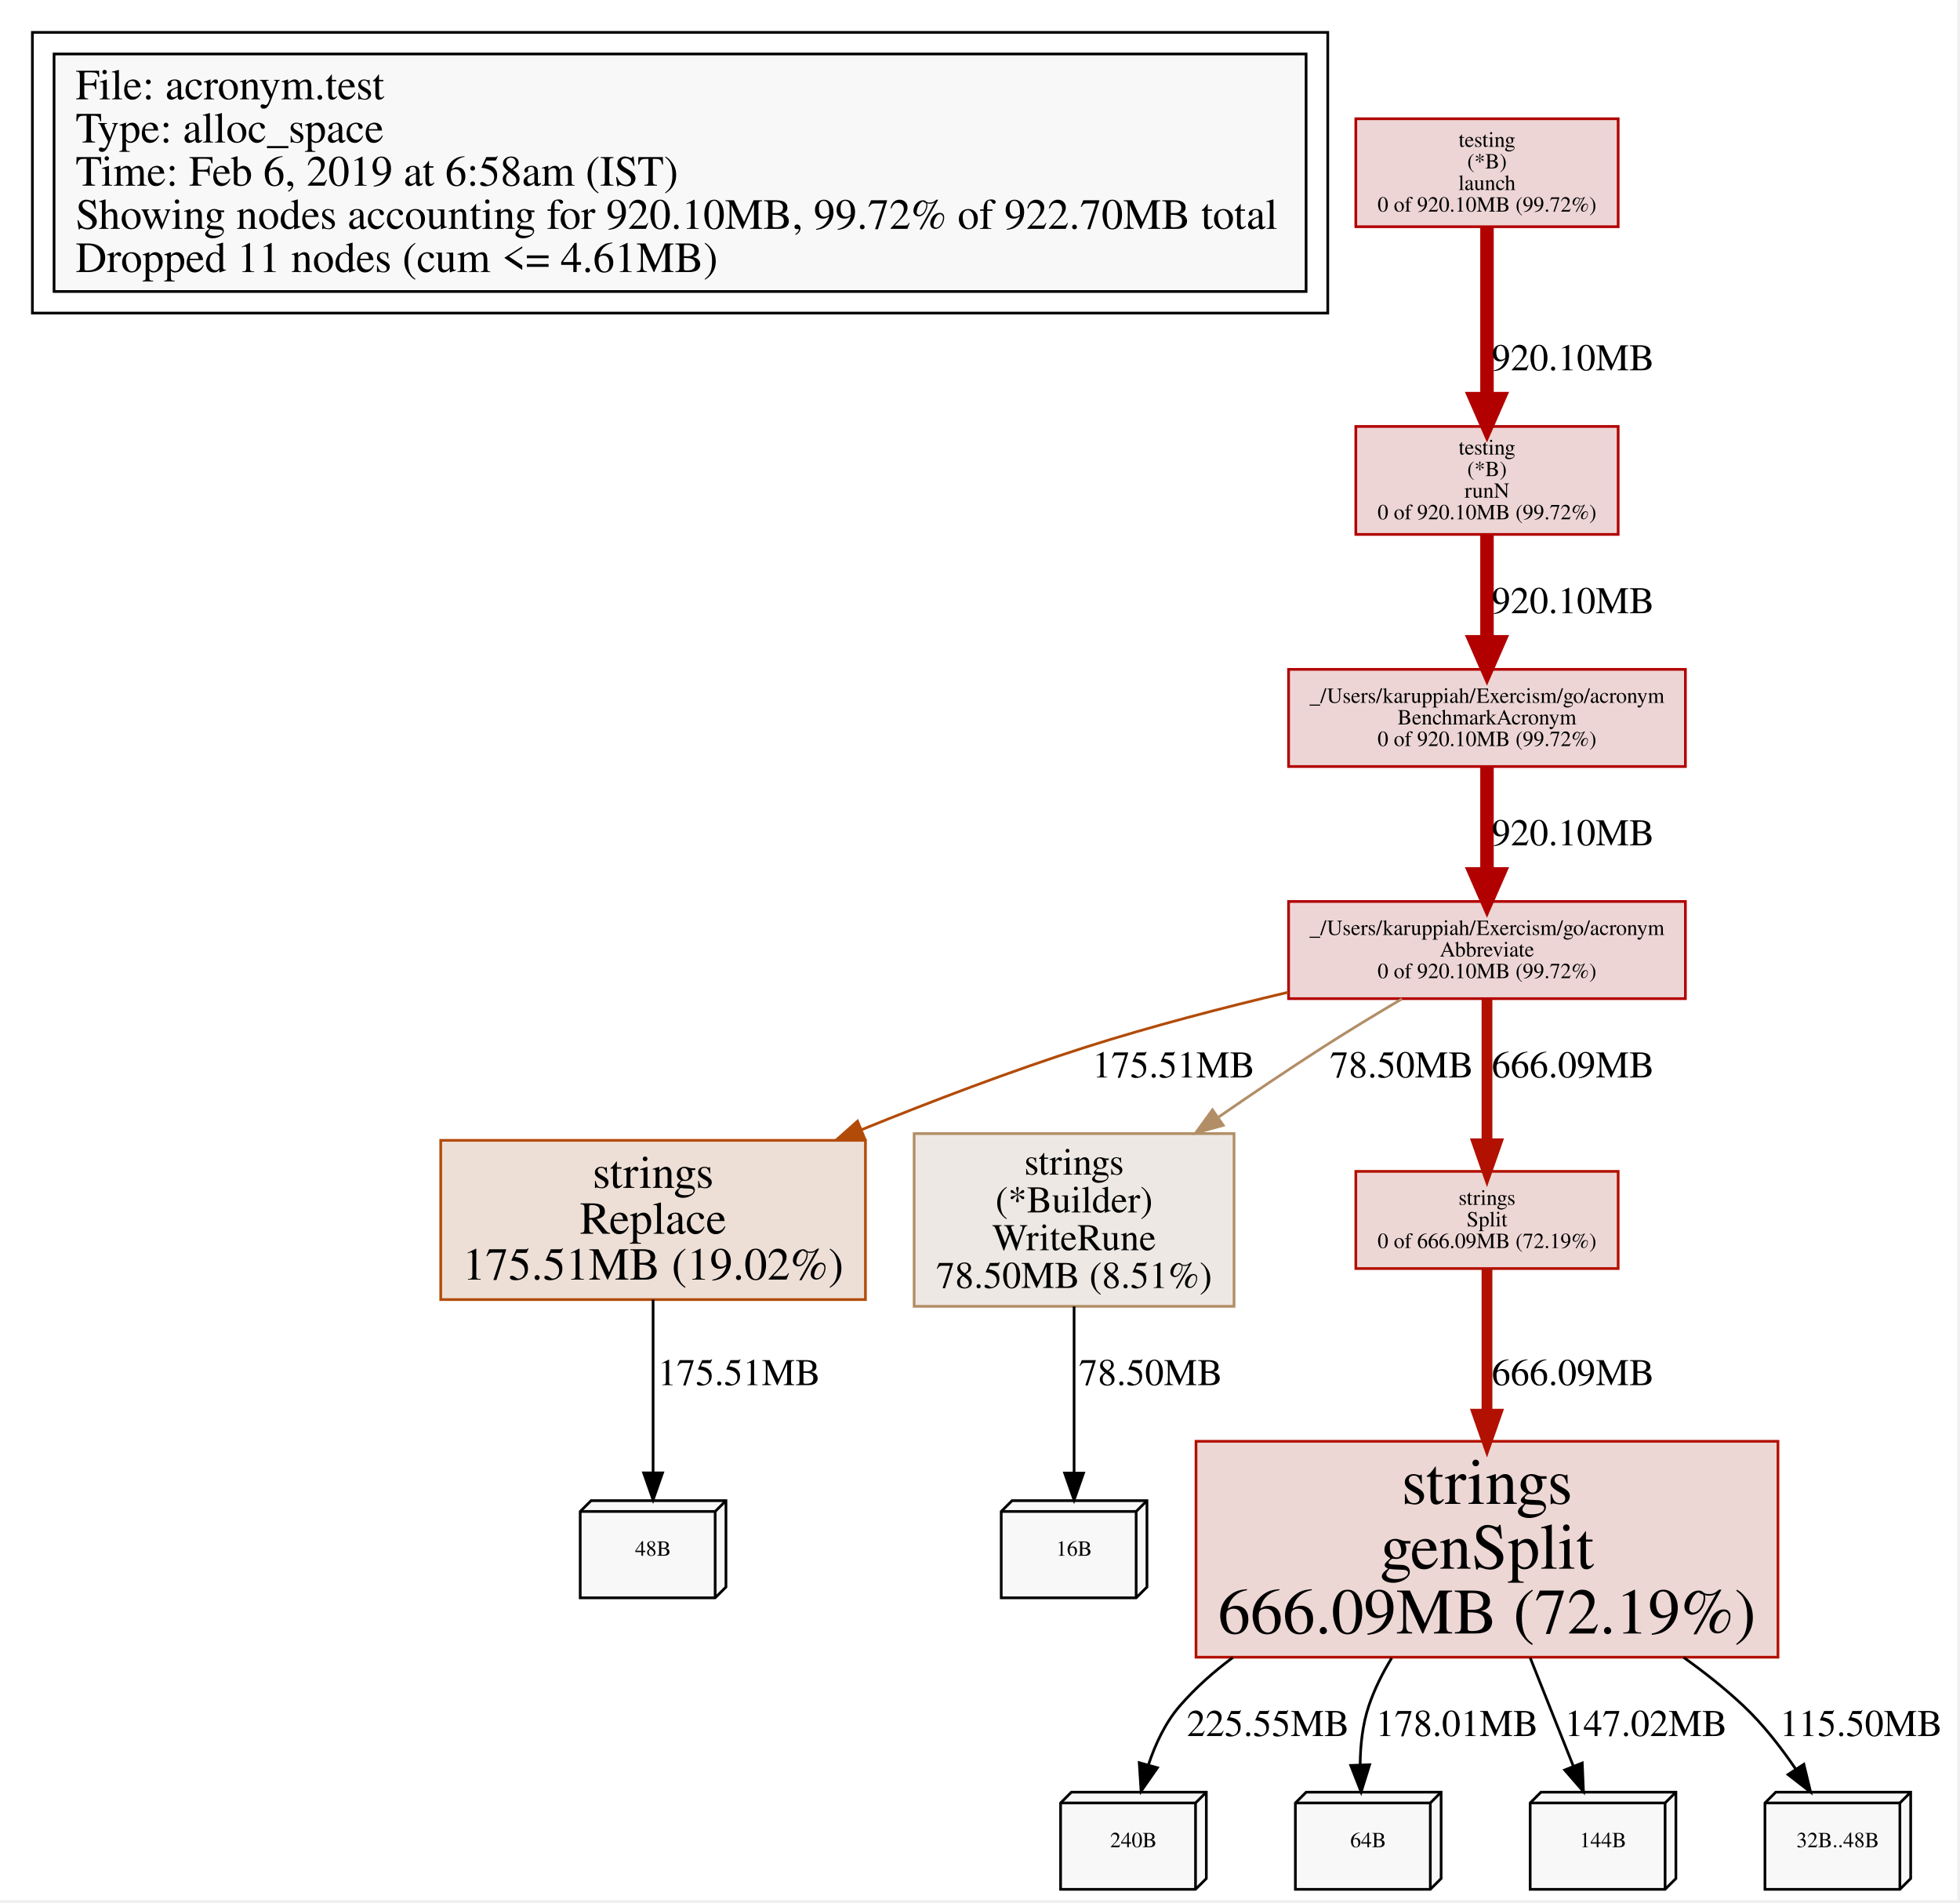
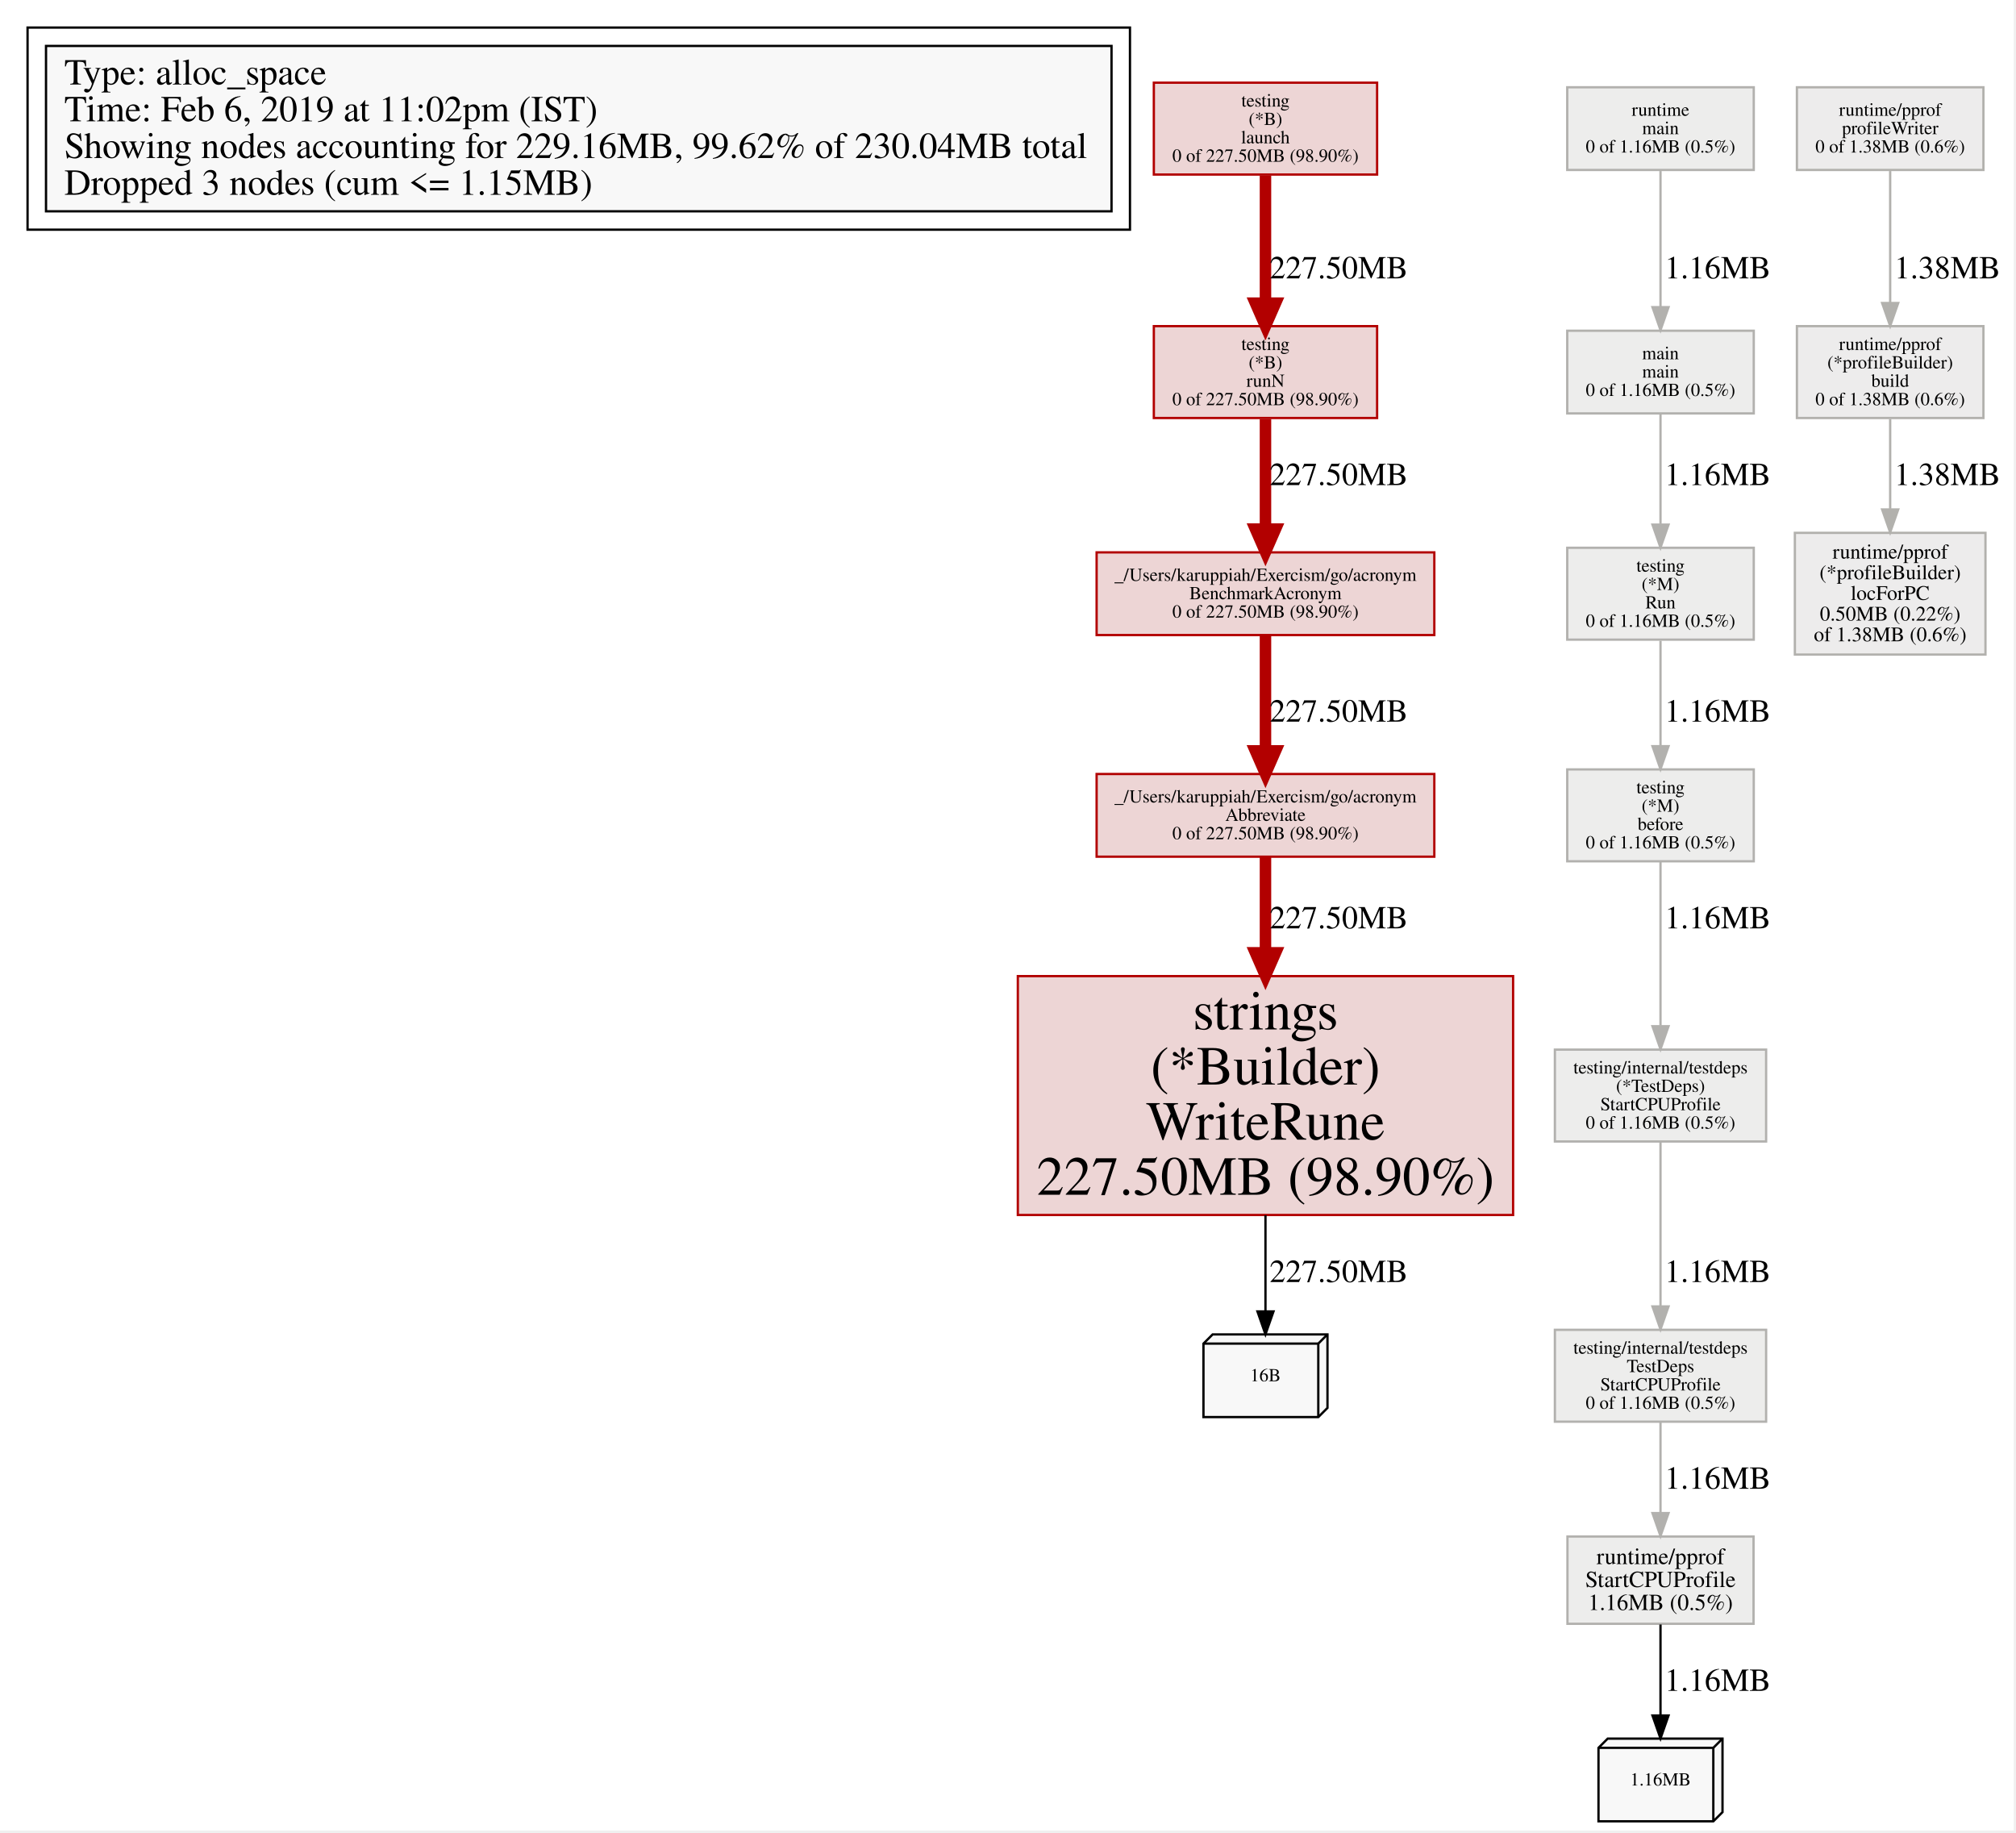
<svg xmlns="http://www.w3.org/2000/svg" xmlns:xlink="http://www.w3.org/1999/xlink" width="100%" height="100%">
  <g id="viewport" transform="scale(0.5,0.5) translate(0,0)">
-     <g id="graph0" class="graph" transform="scale(1 1) rotate(0) translate(4 700)">
-       <polygon fill="#ffffff" stroke="transparent" points="-4,4 -4,-700 721.273,-700 721.273,4 -4,4" />
+     <g id="graph0" class="graph" transform="scale(1 1) rotate(0) translate(4 793)">
+       <polygon fill="#ffffff" stroke="transparent" points="-4,4 -4,-793 872.786,-793 872.786,4 -4,4" />
      <g id="clust1" class="cluster">
-         <polygon fill="none" stroke="#000000" points="8,-584 8,-688 488,-688 488,-584 8,-584" />
+         <polygon fill="none" stroke="#000000" points="8,-693 8,-781 488,-781 488,-693 8,-693" />
+       </g>
+       <g id="node1" class="node">
+         <polygon fill="#f8f8f8" stroke="#000000" points="479.969,-773 16.031,-773 16.031,-701 479.969,-701 479.969,-773" />
+         <text text-anchor="start" x="24.016" y="-756.2" font-family="Times,serif" font-size="16.00" fill="#000000">Type: alloc_space</text>
+         <text text-anchor="start" x="24.016" y="-740.2" font-family="Times,serif" font-size="16.00" fill="#000000">Time: Feb 6, 2019 at 11:02pm (IST)</text>
+         <text text-anchor="start" x="24.016" y="-724.2" font-family="Times,serif" font-size="16.00" fill="#000000">Showing nodes accounting for 229.16MB, 99.62% of 230.04MB total</text>
+         <text text-anchor="start" x="24.016" y="-708.2" font-family="Times,serif" font-size="16.00" fill="#000000">Dropped 3 nodes (cum &lt;= 1.15MB)</text>
      </g>
      <g id="node1" class="node">
        <g id="a_node1">
-           <a xlink:title="acronym.test">
-             <polygon fill="#f8f8f8" stroke="#000000" points="479.969,-680 16.031,-680 16.031,-592 479.969,-592 479.969,-680" />
-             <text text-anchor="start" x="24.016" y="-663.2" font-family="Times,serif" font-size="16.00" fill="#000000">File: acronym.test</text>
-             <text text-anchor="start" x="24.016" y="-647.2" font-family="Times,serif" font-size="16.00" fill="#000000">Type: alloc_space</text>
-             <text text-anchor="start" x="24.016" y="-631.2" font-family="Times,serif" font-size="16.00" fill="#000000">Time: Feb 6, 2019 at 6:58am (IST)</text>
-             <text text-anchor="start" x="24.016" y="-615.2" font-family="Times,serif" font-size="16.00" fill="#000000">Showing nodes accounting for 920.10MB, 99.72% of 922.70MB total</text>
-             <text text-anchor="start" x="24.016" y="-599.2" font-family="Times,serif" font-size="16.00" fill="#000000">Dropped 11 nodes (cum &lt;= 4.61MB)</text>
-           </a>
-         </g>
-       </g>
-       <g id="node1" class="node">
-         <g id="a_node1">
-           <a xlink:title="strings.genSplit (666.09MB)">
-             <polygon fill="#edd7d5" stroke="#b21000" points="654.824,-166 439.175,-166 439.175,-86 654.824,-86 654.824,-166" />
-             <text text-anchor="middle" x="547" y="-142.8" font-family="Times,serif" font-size="24.00" fill="#000000">strings</text>
-             <text text-anchor="middle" x="547" y="-118.8" font-family="Times,serif" font-size="24.00" fill="#000000">genSplit</text>
-             <text text-anchor="middle" x="547" y="-94.8" font-family="Times,serif" font-size="24.00" fill="#000000">666.09MB (72.19%)</text>
+           <a xlink:title="strings.(*Builder).WriteRune (227.50MB)">
+             <polygon fill="#edd5d5" stroke="#b20000" points="654.824,-368 439.175,-368 439.175,-264 654.824,-264 654.824,-368" />
+             <text text-anchor="middle" x="547" y="-344.8" font-family="Times,serif" font-size="24.00" fill="#000000">strings</text>
+             <text text-anchor="middle" x="547" y="-320.8" font-family="Times,serif" font-size="24.00" fill="#000000">(*Builder)</text>
+             <text text-anchor="middle" x="547" y="-296.8" font-family="Times,serif" font-size="24.00" fill="#000000">WriteRune</text>
+             <text text-anchor="middle" x="547" y="-272.8" font-family="Times,serif" font-size="24.00" fill="#000000">227.50MB (98.90%)</text>
          </a>
        </g>
      </g>
      <g id="NN1_0" class="node">
        <g id="a_NN1_0">
-           <a xlink:title="225.55MB">
-             <polygon fill="#f8f8f8" stroke="#000000" points="443,-36 393,-36 389,-32 389,0 439,0 443,-4 443,-36" />
-             <polyline fill="none" stroke="#000000" points="439,-32 389,-32 " />
-             <polyline fill="none" stroke="#000000" points="439,-32 439,0 " />
-             <polyline fill="none" stroke="#000000" points="439,-32 443,-36 " />
-             <text text-anchor="middle" x="416" y="-15.6" font-family="Times,serif" font-size="8.00" fill="#000000">240B</text>
+           <a xlink:title="227.50MB">
+             <polygon fill="#f8f8f8" stroke="#000000" points="574,-212 524,-212 520,-208 520,-176 570,-176 574,-180 574,-212" />
+             <polyline fill="none" stroke="#000000" points="570,-208 520,-208 " />
+             <polyline fill="none" stroke="#000000" points="570,-208 570,-176 " />
+             <polyline fill="none" stroke="#000000" points="570,-208 574,-212 " />
+             <text text-anchor="middle" x="547" y="-191.6" font-family="Times,serif" font-size="8.00" fill="#000000">16B</text>
          </a>
        </g>
      </g>
      <g id="edge1" class="edge">
        <g id="a_edge1">
-           <a xlink:title="225.55MB">
-             <path fill="none" stroke="#000000" d="M452.832,-85.9C445.64,-80.562 438.959,-74.611 433.214,-68 427.854,-61.833 424.14,-53.911 421.576,-46.199" />
-             <polygon fill="#000000" stroke="#000000" points="424.886,-45.038 418.825,-36.348 418.144,-46.921 424.886,-45.038" />
+           <a xlink:title="227.50MB">
+             <path fill="none" stroke="#000000" d="M547,-263.907C547,-249.581 547,-234.585 547,-222.172" />
+             <polygon fill="#000000" stroke="#000000" points="550.5,-222.011 547,-212.011 543.5,-222.011 550.5,-222.011" />
          </a>
        </g>
        <g id="a_edge1-label">
-           <a xlink:title="225.55MB">
-             <text text-anchor="middle" x="465.893" y="-56.8" font-family="Times,serif" font-size="14.00" fill="#000000"> 225.55MB</text>
-           </a>
-         </g>
-       </g>
-       <g id="NN1_1" class="node">
-         <g id="a_NN1_1">
-           <a xlink:title="178.01MB">
-             <polygon fill="#f8f8f8" stroke="#000000" points="530,-36 480,-36 476,-32 476,0 526,0 530,-4 530,-36" />
-             <polyline fill="none" stroke="#000000" points="526,-32 476,-32 " />
-             <polyline fill="none" stroke="#000000" points="526,-32 526,0 " />
-             <polyline fill="none" stroke="#000000" points="526,-32 530,-36 " />
-             <text text-anchor="middle" x="503" y="-15.6" font-family="Times,serif" font-size="8.00" fill="#000000">64B</text>
+           <a xlink:title="227.50MB">
+             <text text-anchor="middle" x="578.893" y="-234.8" font-family="Times,serif" font-size="14.00" fill="#000000"> 227.50MB</text>
+           </a>
+         </g>
+       </g>
+       <g id="node2" class="node">
+         <g id="a_node2">
+           <a xlink:title="testing.(*B).launch (227.50MB)">
+             <polygon fill="#edd5d5" stroke="#b20000" points="595.606,-757 498.394,-757 498.394,-717 595.606,-717 595.606,-757" />
+             <text text-anchor="middle" x="547" y="-746.6" font-family="Times,serif" font-size="8.00" fill="#000000">testing</text>
+             <text text-anchor="middle" x="547" y="-738.6" font-family="Times,serif" font-size="8.00" fill="#000000">(*B)</text>
+             <text text-anchor="middle" x="547" y="-730.6" font-family="Times,serif" font-size="8.00" fill="#000000">launch</text>
+             <text text-anchor="middle" x="547" y="-722.6" font-family="Times,serif" font-size="8.00" fill="#000000">0 of 227.50MB (98.90%)</text>
+           </a>
+         </g>
+       </g>
+       <g id="node11" class="node">
+         <g id="a_node11">
+           <a xlink:title="testing.(*B).runN (227.50MB)">
+             <polygon fill="#edd5d5" stroke="#b20000" points="595.606,-651 498.394,-651 498.394,-611 595.606,-611 595.606,-651" />
+             <text text-anchor="middle" x="547" y="-640.6" font-family="Times,serif" font-size="8.00" fill="#000000">testing</text>
+             <text text-anchor="middle" x="547" y="-632.6" font-family="Times,serif" font-size="8.00" fill="#000000">(*B)</text>
+             <text text-anchor="middle" x="547" y="-624.6" font-family="Times,serif" font-size="8.00" fill="#000000">runN</text>
+             <text text-anchor="middle" x="547" y="-616.6" font-family="Times,serif" font-size="8.00" fill="#000000">0 of 227.50MB (98.90%)</text>
+           </a>
+         </g>
+       </g>
+       <g id="edge5" class="edge">
+         <g id="a_edge5">
+           <a xlink:title="testing.(*B).launch -&gt; testing.(*B).runN (227.50MB)">
+             <path fill="none" stroke="#b20000" stroke-width="5" d="M547,-716.562C547,-700.918 547,-679.095 547,-661.404" />
+             <polygon fill="#b20000" stroke="#b20000" stroke-width="5" points="551.375,-661.016 547,-651.016 542.625,-661.016 551.375,-661.016" />
+           </a>
+         </g>
+         <g id="a_edge5-label">
+           <a xlink:title="testing.(*B).launch -&gt; testing.(*B).runN (227.50MB)">
+             <text text-anchor="middle" x="578.893" y="-671.8" font-family="Times,serif" font-size="14.00" fill="#000000"> 227.50MB</text>
+           </a>
+         </g>
+       </g>
+       <g id="node3" class="node">
+         <g id="a_node3">
+           <a xlink:title="runtime/pprof.StartCPUProfile (1.16MB)">
+             <polygon fill="#ededec" stroke="#b2b1ae" points="759.51,-124 678.49,-124 678.49,-86 759.51,-86 759.51,-124" />
+             <text text-anchor="middle" x="719" y="-112" font-family="Times,serif" font-size="10.00" fill="#000000">runtime/pprof</text>
+             <text text-anchor="middle" x="719" y="-102" font-family="Times,serif" font-size="10.00" fill="#000000">StartCPUProfile</text>
+             <text text-anchor="middle" x="719" y="-92" font-family="Times,serif" font-size="10.00" fill="#000000">1.16MB (0.5%)</text>
+           </a>
+         </g>
+       </g>
+       <g id="NN3_0" class="node">
+         <g id="a_NN3_0">
+           <a xlink:title="1.16MB">
+             <polygon fill="#f8f8f8" stroke="#000000" points="746,-36 696,-36 692,-32 692,0 742,0 746,-4 746,-36" />
+             <polyline fill="none" stroke="#000000" points="742,-32 692,-32 " />
+             <polyline fill="none" stroke="#000000" points="742,-32 742,0 " />
+             <polyline fill="none" stroke="#000000" points="742,-32 746,-36 " />
+             <text text-anchor="middle" x="719" y="-15.6" font-family="Times,serif" font-size="8.00" fill="#000000">1.16MB</text>
          </a>
        </g>
      </g>
      <g id="edge2" class="edge">
        <g id="a_edge2">
-           <a xlink:title="178.01MB">
-             <path fill="none" stroke="#000000" d="M511.693,-85.717C508.247,-80.066 505.271,-74.097 503.214,-68 500.901,-61.148 500.072,-53.46 500.004,-46.206" />
-             <polygon fill="#000000" stroke="#000000" points="503.508,-46.155 500.367,-36.037 496.512,-45.906 503.508,-46.155" />
+           <a xlink:title="1.16MB">
+             <path fill="none" stroke="#000000" d="M719,-85.692C719,-74.115 719,-59.187 719,-46.297" />
+             <polygon fill="#000000" stroke="#000000" points="722.5,-46.066 719,-36.066 715.5,-46.066 722.5,-46.066" />
          </a>
        </g>
        <g id="a_edge2-label">
-           <a xlink:title="178.01MB">
-             <text text-anchor="middle" x="535.893" y="-56.8" font-family="Times,serif" font-size="14.00" fill="#000000"> 178.01MB</text>
-           </a>
-         </g>
-       </g>
-       <g id="NN1_2" class="node">
-         <g id="a_NN1_2">
-           <a xlink:title="147.02MB">
-             <polygon fill="#f8f8f8" stroke="#000000" points="617,-36 567,-36 563,-32 563,0 613,0 617,-4 617,-36" />
-             <polyline fill="none" stroke="#000000" points="613,-32 563,-32 " />
-             <polyline fill="none" stroke="#000000" points="613,-32 613,0 " />
-             <polyline fill="none" stroke="#000000" points="613,-32 617,-36 " />
-             <text text-anchor="middle" x="590" y="-15.6" font-family="Times,serif" font-size="8.00" fill="#000000">144B</text>
+           <a xlink:title="1.16MB">
+             <text text-anchor="middle" x="743.893" y="-56.8" font-family="Times,serif" font-size="14.00" fill="#000000"> 1.16MB</text>
+           </a>
+         </g>
+       </g>
+       <g id="node4" class="node">
+         <g id="a_node4">
+           <a xlink:title="runtime/pprof.(*profileBuilder).locForPC (1.38MB)">
+             <polygon fill="#edecec" stroke="#b2b1ad" points="860.495,-561 777.505,-561 777.505,-508 860.495,-508 860.495,-561" />
+             <text text-anchor="middle" x="819" y="-549.8" font-family="Times,serif" font-size="9.00" fill="#000000">runtime/pprof</text>
+             <text text-anchor="middle" x="819" y="-540.8" font-family="Times,serif" font-size="9.00" fill="#000000">(*profileBuilder)</text>
+             <text text-anchor="middle" x="819" y="-531.8" font-family="Times,serif" font-size="9.00" fill="#000000">locForPC</text>
+             <text text-anchor="middle" x="819" y="-522.8" font-family="Times,serif" font-size="9.00" fill="#000000">0.50MB (0.22%)</text>
+             <text text-anchor="middle" x="819" y="-513.8" font-family="Times,serif" font-size="9.00" fill="#000000">of 1.38MB (0.6%)</text>
+           </a>
+         </g>
+       </g>
+       <g id="node5" class="node">
+         <g id="a_node5">
+           <a xlink:title="runtime/pprof.profileWriter (1.38MB)">
+             <polygon fill="#edecec" stroke="#b2b1ad" points="859.606,-755 778.394,-755 778.394,-719 859.606,-719 859.606,-755" />
+             <text text-anchor="middle" x="819" y="-742.6" font-family="Times,serif" font-size="8.00" fill="#000000">runtime/pprof</text>
+             <text text-anchor="middle" x="819" y="-734.6" font-family="Times,serif" font-size="8.00" fill="#000000">profileWriter</text>
+             <text text-anchor="middle" x="819" y="-726.6" font-family="Times,serif" font-size="8.00" fill="#000000">0 of 1.38MB (0.6%)</text>
+           </a>
+         </g>
+       </g>
+       <g id="node10" class="node">
+         <g id="a_node10">
+           <a xlink:title="runtime/pprof.(*profileBuilder).build (1.38MB)">
+             <polygon fill="#edecec" stroke="#b2b1ad" points="859.606,-651 778.394,-651 778.394,-611 859.606,-611 859.606,-651" />
+             <text text-anchor="middle" x="819" y="-640.6" font-family="Times,serif" font-size="8.00" fill="#000000">runtime/pprof</text>
+             <text text-anchor="middle" x="819" y="-632.6" font-family="Times,serif" font-size="8.00" fill="#000000">(*profileBuilder)</text>
+             <text text-anchor="middle" x="819" y="-624.6" font-family="Times,serif" font-size="8.00" fill="#000000">build</text>
+             <text text-anchor="middle" x="819" y="-616.6" font-family="Times,serif" font-size="8.00" fill="#000000">0 of 1.38MB (0.6%)</text>
+           </a>
+         </g>
+       </g>
+       <g id="edge8" class="edge">
+         <g id="a_edge8">
+           <a xlink:title="runtime/pprof.profileWriter -&gt; runtime/pprof.(*profileBuilder).build (1.38MB)">
+             <path fill="none" stroke="#b2b1ad" d="M819,-718.536C819,-702.695 819,-679.562 819,-661.055" />
+             <polygon fill="#b2b1ad" stroke="#b2b1ad" points="822.5,-661.055 819,-651.055 815.5,-661.055 822.5,-661.055" />
+           </a>
+         </g>
+         <g id="a_edge8-label">
+           <a xlink:title="runtime/pprof.profileWriter -&gt; runtime/pprof.(*profileBuilder).build (1.38MB)">
+             <text text-anchor="middle" x="843.893" y="-671.8" font-family="Times,serif" font-size="14.00" fill="#000000"> 1.38MB</text>
+           </a>
+         </g>
+       </g>
+       <g id="node6" class="node">
+         <g id="a_node6">
+           <a xlink:title="runtime.main (1.16MB)">
+             <polygon fill="#ededec" stroke="#b2b1ae" points="759.606,-755 678.394,-755 678.394,-719 759.606,-719 759.606,-755" />
+             <text text-anchor="middle" x="719" y="-742.6" font-family="Times,serif" font-size="8.00" fill="#000000">runtime</text>
+             <text text-anchor="middle" x="719" y="-734.6" font-family="Times,serif" font-size="8.00" fill="#000000">main</text>
+             <text text-anchor="middle" x="719" y="-726.6" font-family="Times,serif" font-size="8.00" fill="#000000">0 of 1.16MB (0.5%)</text>
+           </a>
+         </g>
+       </g>
+       <g id="node9" class="node">
+         <g id="a_node9">
+           <a xlink:title="main.main (1.16MB)">
+             <polygon fill="#ededec" stroke="#b2b1ae" points="759.606,-649 678.394,-649 678.394,-613 759.606,-613 759.606,-649" />
+             <text text-anchor="middle" x="719" y="-636.6" font-family="Times,serif" font-size="8.00" fill="#000000">main</text>
+             <text text-anchor="middle" x="719" y="-628.6" font-family="Times,serif" font-size="8.00" fill="#000000">main</text>
+             <text text-anchor="middle" x="719" y="-620.6" font-family="Times,serif" font-size="8.00" fill="#000000">0 of 1.16MB (0.5%)</text>
+           </a>
+         </g>
+       </g>
+       <g id="edge10" class="edge">
+         <g id="a_edge10">
+           <a xlink:title="runtime.main -&gt; main.main (1.16MB)">
+             <path fill="none" stroke="#b2b1ae" d="M719,-718.536C719,-702.197 719,-678.1 719,-659.323" />
+             <polygon fill="#b2b1ae" stroke="#b2b1ae" points="722.5,-659.252 719,-649.252 715.5,-659.252 722.5,-659.252" />
+           </a>
+         </g>
+         <g id="a_edge10-label">
+           <a xlink:title="runtime.main -&gt; main.main (1.16MB)">
+             <text text-anchor="middle" x="743.893" y="-671.8" font-family="Times,serif" font-size="14.00" fill="#000000"> 1.16MB</text>
+           </a>
+         </g>
+       </g>
+       <g id="node7" class="node">
+         <g id="a_node7">
+           <a xlink:title="_/Users/karuppiah/Exercism/go/acronym.Abbreviate (227.50MB)">
+             <polygon fill="#edd5d5" stroke="#b20000" points="620.52,-456 473.48,-456 473.48,-420 620.52,-420 620.52,-456" />
+             <text text-anchor="middle" x="547" y="-443.6" font-family="Times,serif" font-size="8.00" fill="#000000">_/Users/karuppiah/Exercism/go/acronym</text>
+             <text text-anchor="middle" x="547" y="-435.6" font-family="Times,serif" font-size="8.00" fill="#000000">Abbreviate</text>
+             <text text-anchor="middle" x="547" y="-427.6" font-family="Times,serif" font-size="8.00" fill="#000000">0 of 227.50MB (98.90%)</text>
          </a>
        </g>
      </g>
      <g id="edge3" class="edge">
        <g id="a_edge3">
-           <a xlink:title="147.02MB">
-             <path fill="none" stroke="#000000" d="M563.012,-85.785C568.309,-72.478 574.084,-57.975 578.927,-45.811" />
-             <polygon fill="#000000" stroke="#000000" points="582.298,-46.807 582.745,-36.221 575.794,-44.218 582.298,-46.807" />
+           <a xlink:title="_/Users/karuppiah/Exercism/go/acronym.Abbreviate -&gt; strings.(*Builder).WriteRune (227.50MB)">
+             <path fill="none" stroke="#b20000" stroke-width="5" d="M547,-419.998C547,-408.743 547,-393.515 547,-378.187" />
+             <polygon fill="#b20000" stroke="#b20000" stroke-width="5" points="551.375,-378.14 547,-368.14 542.625,-378.14 551.375,-378.14" />
          </a>
        </g>
        <g id="a_edge3-label">
-           <a xlink:title="147.02MB">
-             <text text-anchor="middle" x="605.893" y="-56.8" font-family="Times,serif" font-size="14.00" fill="#000000"> 147.02MB</text>
-           </a>
-         </g>
-       </g>
-       <g id="NN1_3" class="node">
-         <g id="a_NN1_3">
-           <a xlink:title="115.50MB">
-             <polygon fill="#f8f8f8" stroke="#000000" points="704,-36 654,-36 650,-32 650,0 700,0 704,-4 704,-36" />
-             <polyline fill="none" stroke="#000000" points="700,-32 650,-32 " />
-             <polyline fill="none" stroke="#000000" points="700,-32 700,0 " />
-             <polyline fill="none" stroke="#000000" points="700,-32 704,-36 " />
-             <text text-anchor="middle" x="677" y="-15.6" font-family="Times,serif" font-size="8.00" fill="#000000">32B..48B</text>
+           <a xlink:title="_/Users/karuppiah/Exercism/go/acronym.Abbreviate -&gt; strings.(*Builder).WriteRune (227.50MB)">
+             <text text-anchor="middle" x="578.893" y="-388.8" font-family="Times,serif" font-size="14.00" fill="#000000"> 227.50MB</text>
+           </a>
+         </g>
+       </g>
+       <g id="node8" class="node">
+         <g id="a_node8">
+           <a xlink:title="_/Users/karuppiah/Exercism/go/acronym.BenchmarkAcronym (227.50MB)">
+             <polygon fill="#edd5d5" stroke="#b20000" points="620.52,-552.5 473.48,-552.5 473.48,-516.5 620.52,-516.5 620.52,-552.5" />
+             <text text-anchor="middle" x="547" y="-540.1" font-family="Times,serif" font-size="8.00" fill="#000000">_/Users/karuppiah/Exercism/go/acronym</text>
+             <text text-anchor="middle" x="547" y="-532.1" font-family="Times,serif" font-size="8.00" fill="#000000">BenchmarkAcronym</text>
+             <text text-anchor="middle" x="547" y="-524.1" font-family="Times,serif" font-size="8.00" fill="#000000">0 of 227.50MB (98.90%)</text>
          </a>
        </g>
      </g>
      <g id="edge4" class="edge">
        <g id="a_edge4">
-           <a xlink:title="115.50MB">
-             <path fill="none" stroke="#000000" d="M619.843,-85.929C627.674,-80.358 635.239,-74.35 642,-68 649.26,-61.181 655.907,-52.628 661.413,-44.535" />
-             <polygon fill="#000000" stroke="#000000" points="664.418,-46.333 666.914,-36.036 658.542,-42.529 664.418,-46.333" />
+           <a xlink:title="_/Users/karuppiah/Exercism/go/acronym.BenchmarkAcronym -&gt; _/Users/karuppiah/Exercism/go/acronym.Abbreviate (227.50MB)">
+             <path fill="none" stroke="#b20000" stroke-width="5" d="M547,-516.349C547,-502.197 547,-482.291 547,-466.087" />
+             <polygon fill="#b20000" stroke="#b20000" stroke-width="5" points="551.375,-466.07 547,-456.07 542.625,-466.07 551.375,-466.07" />
          </a>
        </g>
        <g id="a_edge4-label">
-           <a xlink:title="115.50MB">
-             <text text-anchor="middle" x="685.637" y="-56.8" font-family="Times,serif" font-size="14.00" fill="#000000"> 115.50MB</text>
-           </a>
-         </g>
-       </g>
-       <g id="node2" class="node">
-         <g id="a_node2">
-           <a xlink:title="_/Users/karuppiah/Exercism/go/acronym.Abbreviate (920.10MB)">
-             <polygon fill="#edd5d5" stroke="#b20000" points="620.52,-366 473.48,-366 473.48,-330 620.52,-330 620.52,-366" />
-             <text text-anchor="middle" x="547" y="-353.6" font-family="Times,serif" font-size="8.00" fill="#000000">_/Users/karuppiah/Exercism/go/acronym</text>
-             <text text-anchor="middle" x="547" y="-345.6" font-family="Times,serif" font-size="8.00" fill="#000000">Abbreviate</text>
-             <text text-anchor="middle" x="547" y="-337.6" font-family="Times,serif" font-size="8.00" fill="#000000">0 of 920.10MB (99.72%)</text>
-           </a>
-         </g>
-       </g>
-       <g id="node4" class="node">
-         <g id="a_node4">
-           <a xlink:title="strings.Replace (175.51MB)">
-             <polygon fill="#eddfd6" stroke="#b24b08" points="316.688,-277.5 159.312,-277.5 159.312,-218.5 316.688,-218.5 316.688,-277.5" />
-             <text text-anchor="middle" x="238" y="-259.9" font-family="Times,serif" font-size="17.00" fill="#000000">strings</text>
-             <text text-anchor="middle" x="238" y="-242.9" font-family="Times,serif" font-size="17.00" fill="#000000">Replace</text>
-             <text text-anchor="middle" x="238" y="-225.9" font-family="Times,serif" font-size="17.00" fill="#000000">175.51MB (19.02%)</text>
+           <a xlink:title="_/Users/karuppiah/Exercism/go/acronym.BenchmarkAcronym -&gt; _/Users/karuppiah/Exercism/go/acronym.Abbreviate (227.50MB)">
+             <text text-anchor="middle" x="578.893" y="-478.8" font-family="Times,serif" font-size="14.00" fill="#000000"> 227.50MB</text>
+           </a>
+         </g>
+       </g>
+       <g id="node12" class="node">
+         <g id="a_node12">
+           <a xlink:title="testing.(*M).Run (1.16MB)">
+             <polygon fill="#ededec" stroke="#b2b1ae" points="759.606,-554.5 678.394,-554.5 678.394,-514.5 759.606,-514.5 759.606,-554.5" />
+             <text text-anchor="middle" x="719" y="-544.1" font-family="Times,serif" font-size="8.00" fill="#000000">testing</text>
+             <text text-anchor="middle" x="719" y="-536.1" font-family="Times,serif" font-size="8.00" fill="#000000">(*M)</text>
+             <text text-anchor="middle" x="719" y="-528.1" font-family="Times,serif" font-size="8.00" fill="#000000">Run</text>
+             <text text-anchor="middle" x="719" y="-520.1" font-family="Times,serif" font-size="8.00" fill="#000000">0 of 1.16MB (0.5%)</text>
+           </a>
+         </g>
+       </g>
+       <g id="edge9" class="edge">
+         <g id="a_edge9">
+           <a xlink:title="main.main -&gt; testing.(*M).Run (1.16MB)">
+             <path fill="none" stroke="#b2b1ae" d="M719,-612.849C719,-599.364 719,-580.655 719,-564.902" />
+             <polygon fill="#b2b1ae" stroke="#b2b1ae" points="722.5,-564.568 719,-554.568 715.5,-564.568 722.5,-564.568" />
+           </a>
+         </g>
+         <g id="a_edge9-label">
+           <a xlink:title="main.main -&gt; testing.(*M).Run (1.16MB)">
+             <text text-anchor="middle" x="743.893" y="-581.8" font-family="Times,serif" font-size="14.00" fill="#000000"> 1.16MB</text>
+           </a>
+         </g>
+       </g>
+       <g id="edge7" class="edge">
+         <g id="a_edge7">
+           <a xlink:title="runtime/pprof.(*profileBuilder).build -&gt; runtime/pprof.(*profileBuilder).locForPC (1.38MB)">
+             <path fill="none" stroke="#b2b1ad" d="M819,-610.535C819,-599.184 819,-584.722 819,-571.464" />
+             <polygon fill="#b2b1ad" stroke="#b2b1ad" points="822.5,-571.172 819,-561.173 815.5,-571.173 822.5,-571.172" />
+           </a>
+         </g>
+         <g id="a_edge7-label">
+           <a xlink:title="runtime/pprof.(*profileBuilder).build -&gt; runtime/pprof.(*profileBuilder).locForPC (1.38MB)">
+             <text text-anchor="middle" x="843.893" y="-581.8" font-family="Times,serif" font-size="14.00" fill="#000000"> 1.38MB</text>
+           </a>
+         </g>
+       </g>
+       <g id="edge6" class="edge">
+         <g id="a_edge6">
+           <a xlink:title="testing.(*B).runN -&gt; _/Users/karuppiah/Exercism/go/acronym.BenchmarkAcronym (227.50MB)">
+             <path fill="none" stroke="#b20000" stroke-width="5" d="M547,-610.535C547,-596.734 547,-578.332 547,-563.088" />
+             <polygon fill="#b20000" stroke="#b20000" stroke-width="5" points="551.375,-562.658 547,-552.658 542.625,-562.658 551.375,-562.658" />
+           </a>
+         </g>
+         <g id="a_edge6-label">
+           <a xlink:title="testing.(*B).runN -&gt; _/Users/karuppiah/Exercism/go/acronym.BenchmarkAcronym (227.50MB)">
+             <text text-anchor="middle" x="578.893" y="-581.8" font-family="Times,serif" font-size="14.00" fill="#000000"> 227.50MB</text>
+           </a>
+         </g>
+       </g>
+       <g id="node13" class="node">
+         <g id="a_node13">
+           <a xlink:title="testing.(*M).before (1.16MB)">
+             <polygon fill="#ededec" stroke="#b2b1ae" points="759.606,-458 678.394,-458 678.394,-418 759.606,-418 759.606,-458" />
+             <text text-anchor="middle" x="719" y="-447.6" font-family="Times,serif" font-size="8.00" fill="#000000">testing</text>
+             <text text-anchor="middle" x="719" y="-439.6" font-family="Times,serif" font-size="8.00" fill="#000000">(*M)</text>
+             <text text-anchor="middle" x="719" y="-431.6" font-family="Times,serif" font-size="8.00" fill="#000000">before</text>
+             <text text-anchor="middle" x="719" y="-423.6" font-family="Times,serif" font-size="8.00" fill="#000000">0 of 1.16MB (0.5%)</text>
+           </a>
+         </g>
+       </g>
+       <g id="edge11" class="edge">
+         <g id="a_edge11">
+           <a xlink:title="testing.(*M).Run -&gt; testing.(*M).before (1.16MB)">
+             <path fill="none" stroke="#b2b1ae" d="M719,-514.035C719,-500.768 719,-483.25 719,-468.372" />
+             <polygon fill="#b2b1ae" stroke="#b2b1ae" points="722.5,-468.105 719,-458.105 715.5,-468.105 722.5,-468.105" />
+           </a>
+         </g>
+         <g id="a_edge11-label">
+           <a xlink:title="testing.(*M).Run -&gt; testing.(*M).before (1.16MB)">
+             <text text-anchor="middle" x="743.893" y="-478.8" font-family="Times,serif" font-size="14.00" fill="#000000"> 1.16MB</text>
+           </a>
+         </g>
+       </g>
+       <g id="node14" class="node">
+         <g id="a_node14">
+           <a xlink:title="testing/internal/testdeps.(*TestDeps).StartCPUProfile (1.16MB)">
+             <polygon fill="#ededec" stroke="#b2b1ae" points="764.984,-336 673.016,-336 673.016,-296 764.984,-296 764.984,-336" />
+             <text text-anchor="middle" x="719" y="-325.6" font-family="Times,serif" font-size="8.00" fill="#000000">testing/internal/testdeps</text>
+             <text text-anchor="middle" x="719" y="-317.6" font-family="Times,serif" font-size="8.00" fill="#000000">(*TestDeps)</text>
+             <text text-anchor="middle" x="719" y="-309.6" font-family="Times,serif" font-size="8.00" fill="#000000">StartCPUProfile</text>
+             <text text-anchor="middle" x="719" y="-301.6" font-family="Times,serif" font-size="8.00" fill="#000000">0 of 1.16MB (0.5%)</text>
          </a>
        </g>
      </g>
      <g id="edge12" class="edge">
        <g id="a_edge12">
-           <a xlink:title="_/Users/karuppiah/Exercism/go/acronym.Abbreviate -&gt; strings.Replace (175.51MB)">
-             <path fill="none" stroke="#b24b08" d="M473.396,-332.385C449.24,-326.68 422.394,-319.712 398.214,-312 370.766,-303.246 341.326,-292.036 315.266,-281.45" />
-             <polygon fill="#b24b08" stroke="#b24b08" points="316.408,-278.136 305.827,-277.584 313.755,-284.613 316.408,-278.136" />
+           <a xlink:title="testing.(*M).before -&gt; testing/internal/testdeps.(*TestDeps).StartCPUProfile (1.16MB)">
+             <path fill="none" stroke="#b2b1ae" d="M719,-417.854C719,-398.428 719,-368.772 719,-346.461" />
+             <polygon fill="#b2b1ae" stroke="#b2b1ae" points="722.5,-346.176 719,-336.176 715.5,-346.176 722.5,-346.176" />
          </a>
        </g>
        <g id="a_edge12-label">
-           <a xlink:title="_/Users/karuppiah/Exercism/go/acronym.Abbreviate -&gt; strings.Replace (175.51MB)">
-             <text text-anchor="middle" x="430.893" y="-300.8" font-family="Times,serif" font-size="14.00" fill="#000000"> 175.51MB</text>
-           </a>
-         </g>
-       </g>
-       <g id="node5" class="node">
-         <g id="a_node5">
-           <a xlink:title="strings.(*Builder).WriteRune (78.50MB)">
-             <polygon fill="#ede8e3" stroke="#b28e66" points="453.273,-280 334.727,-280 334.727,-216 453.273,-216 453.273,-280" />
-             <text text-anchor="middle" x="394" y="-264.8" font-family="Times,serif" font-size="14.00" fill="#000000">strings</text>
-             <text text-anchor="middle" x="394" y="-250.8" font-family="Times,serif" font-size="14.00" fill="#000000">(*Builder)</text>
-             <text text-anchor="middle" x="394" y="-236.8" font-family="Times,serif" font-size="14.00" fill="#000000">WriteRune</text>
-             <text text-anchor="middle" x="394" y="-222.8" font-family="Times,serif" font-size="14.00" fill="#000000">78.50MB (8.51%)</text>
+           <a xlink:title="testing.(*M).before -&gt; testing/internal/testdeps.(*TestDeps).StartCPUProfile (1.16MB)">
+             <text text-anchor="middle" x="743.893" y="-388.8" font-family="Times,serif" font-size="14.00" fill="#000000"> 1.16MB</text>
+           </a>
+         </g>
+       </g>
+       <g id="node15" class="node">
+         <g id="a_node15">
+           <a xlink:title="testing/internal/testdeps.TestDeps.StartCPUProfile (1.16MB)">
+             <polygon fill="#ededec" stroke="#b2b1ae" points="764.984,-214 673.016,-214 673.016,-174 764.984,-174 764.984,-214" />
+             <text text-anchor="middle" x="719" y="-203.6" font-family="Times,serif" font-size="8.00" fill="#000000">testing/internal/testdeps</text>
+             <text text-anchor="middle" x="719" y="-195.6" font-family="Times,serif" font-size="8.00" fill="#000000">TestDeps</text>
+             <text text-anchor="middle" x="719" y="-187.6" font-family="Times,serif" font-size="8.00" fill="#000000">StartCPUProfile</text>
+             <text text-anchor="middle" x="719" y="-179.6" font-family="Times,serif" font-size="8.00" fill="#000000">0 of 1.16MB (0.5%)</text>
          </a>
        </g>
      </g>
      <g id="edge13" class="edge">
        <g id="a_edge13">
-           <a xlink:title="_/Users/karuppiah/Exercism/go/acronym.Abbreviate -&gt; strings.(*Builder).WriteRune (78.50MB)">
-             <path fill="none" stroke="#b28e66" d="M515.501,-329.927C506.002,-324.321 495.606,-318.03 486.214,-312 473.556,-303.874 460.148,-294.83 447.593,-286.16" />
-             <polygon fill="#b28e66" stroke="#b28e66" points="449.267,-283.062 439.057,-280.234 445.275,-288.812 449.267,-283.062" />
+           <a xlink:title="testing/internal/testdeps.(*TestDeps).StartCPUProfile -&gt; testing/internal/testdeps.TestDeps.StartCPUProfile (1.16MB)">
+             <path fill="none" stroke="#b2b1ae" d="M719,-295.854C719,-276.428 719,-246.772 719,-224.461" />
+             <polygon fill="#b2b1ae" stroke="#b2b1ae" points="722.5,-224.176 719,-214.176 715.5,-224.176 722.5,-224.176" />
          </a>
        </g>
        <g id="a_edge13-label">
-           <a xlink:title="_/Users/karuppiah/Exercism/go/acronym.Abbreviate -&gt; strings.(*Builder).WriteRune (78.50MB)">
-             <text text-anchor="middle" x="515.393" y="-300.8" font-family="Times,serif" font-size="14.00" fill="#000000"> 78.50MB</text>
-           </a>
-         </g>
-       </g>
-       <g id="node7" class="node">
-         <g id="a_node7">
-           <a xlink:title="strings.Split (666.09MB)">
-             <polygon fill="#edd7d5" stroke="#b21000" points="595.606,-266 498.394,-266 498.394,-230 595.606,-230 595.606,-266" />
-             <text text-anchor="middle" x="547" y="-253.6" font-family="Times,serif" font-size="8.00" fill="#000000">strings</text>
-             <text text-anchor="middle" x="547" y="-245.6" font-family="Times,serif" font-size="8.00" fill="#000000">Split</text>
-             <text text-anchor="middle" x="547" y="-237.6" font-family="Times,serif" font-size="8.00" fill="#000000">0 of 666.09MB (72.19%)</text>
-           </a>
-         </g>
-       </g>
-       <g id="edge10" class="edge">
-         <g id="a_edge10">
-           <a xlink:title="_/Users/karuppiah/Exercism/go/acronym.Abbreviate -&gt; strings.Split (666.09MB)">
-             <path fill="none" stroke="#b21000" stroke-width="4" d="M547,-329.659C547,-314.716 547,-293.366 547,-276.245" />
-             <polygon fill="#b21000" stroke="#b21000" stroke-width="4" points="550.5,-276.225 547,-266.225 543.5,-276.225 550.5,-276.225" />
-           </a>
-         </g>
-         <g id="a_edge10-label">
-           <a xlink:title="_/Users/karuppiah/Exercism/go/acronym.Abbreviate -&gt; strings.Split (666.09MB)">
-             <text text-anchor="middle" x="578.893" y="-300.8" font-family="Times,serif" font-size="14.00" fill="#000000"> 666.09MB</text>
-           </a>
-         </g>
-       </g>
-       <g id="node3" class="node">
-         <g id="a_node3">
-           <a xlink:title="testing.(*B).launch (920.10MB)">
-             <polygon fill="#edd5d5" stroke="#b20000" points="595.606,-656 498.394,-656 498.394,-616 595.606,-616 595.606,-656" />
-             <text text-anchor="middle" x="547" y="-645.6" font-family="Times,serif" font-size="8.00" fill="#000000">testing</text>
-             <text text-anchor="middle" x="547" y="-637.6" font-family="Times,serif" font-size="8.00" fill="#000000">(*B)</text>
-             <text text-anchor="middle" x="547" y="-629.6" font-family="Times,serif" font-size="8.00" fill="#000000">launch</text>
-             <text text-anchor="middle" x="547" y="-621.6" font-family="Times,serif" font-size="8.00" fill="#000000">0 of 920.10MB (99.72%)</text>
-           </a>
-         </g>
-       </g>
-       <g id="node8" class="node">
-         <g id="a_node8">
-           <a xlink:title="testing.(*B).runN (920.10MB)">
-             <polygon fill="#edd5d5" stroke="#b20000" points="595.606,-542 498.394,-542 498.394,-502 595.606,-502 595.606,-542" />
-             <text text-anchor="middle" x="547" y="-531.6" font-family="Times,serif" font-size="8.00" fill="#000000">testing</text>
-             <text text-anchor="middle" x="547" y="-523.6" font-family="Times,serif" font-size="8.00" fill="#000000">(*B)</text>
-             <text text-anchor="middle" x="547" y="-515.6" font-family="Times,serif" font-size="8.00" fill="#000000">runN</text>
-             <text text-anchor="middle" x="547" y="-507.6" font-family="Times,serif" font-size="8.00" fill="#000000">0 of 920.10MB (99.72%)</text>
-           </a>
-         </g>
-       </g>
-       <g id="edge8" class="edge">
-         <g id="a_edge8">
-           <a xlink:title="testing.(*B).launch -&gt; testing.(*B).runN (920.10MB)">
-             <path fill="none" stroke="#b20000" stroke-width="5" d="M547,-615.881C547,-598.326 547,-572.592 547,-552.504" />
-             <polygon fill="#b20000" stroke="#b20000" stroke-width="5" points="551.375,-552.301 547,-542.301 542.625,-552.301 551.375,-552.301" />
-           </a>
-         </g>
-         <g id="a_edge8-label">
-           <a xlink:title="testing.(*B).launch -&gt; testing.(*B).runN (920.10MB)">
-             <text text-anchor="middle" x="578.893" y="-562.8" font-family="Times,serif" font-size="14.00" fill="#000000"> 920.10MB</text>
-           </a>
-         </g>
-       </g>
-       <g id="NN4_0" class="node">
-         <g id="a_NN4_0">
-           <a xlink:title="175.51MB">
-             <polygon fill="#f8f8f8" stroke="#000000" points="265,-144 215,-144 211,-140 211,-108 261,-108 265,-112 265,-144" />
-             <polyline fill="none" stroke="#000000" points="261,-140 211,-140 " />
-             <polyline fill="none" stroke="#000000" points="261,-140 261,-108 " />
-             <polyline fill="none" stroke="#000000" points="261,-140 265,-144 " />
-             <text text-anchor="middle" x="238" y="-123.6" font-family="Times,serif" font-size="8.00" fill="#000000">48B</text>
-           </a>
-         </g>
-       </g>
-       <g id="edge5" class="edge">
-         <g id="a_edge5">
-           <a xlink:title="175.51MB">
-             <path fill="none" stroke="#000000" d="M238,-218.467C238,-199.041 238,-173.752 238,-154.532" />
-             <polygon fill="#000000" stroke="#000000" points="241.5,-154.281 238,-144.281 234.5,-154.281 241.5,-154.281" />
-           </a>
-         </g>
-         <g id="a_edge5-label">
-           <a xlink:title="175.51MB">
-             <text text-anchor="middle" x="269.893" y="-186.8" font-family="Times,serif" font-size="14.00" fill="#000000"> 175.51MB</text>
-           </a>
-         </g>
-       </g>
-       <g id="NN5_0" class="node">
-         <g id="a_NN5_0">
-           <a xlink:title="78.50MB">
-             <polygon fill="#f8f8f8" stroke="#000000" points="421,-144 371,-144 367,-140 367,-108 417,-108 421,-112 421,-144" />
-             <polyline fill="none" stroke="#000000" points="417,-140 367,-140 " />
-             <polyline fill="none" stroke="#000000" points="417,-140 417,-108 " />
-             <polyline fill="none" stroke="#000000" points="417,-140 421,-144 " />
-             <text text-anchor="middle" x="394" y="-123.6" font-family="Times,serif" font-size="8.00" fill="#000000">16B</text>
-           </a>
-         </g>
-       </g>
-       <g id="edge6" class="edge">
-         <g id="a_edge6">
-           <a xlink:title="78.50MB">
-             <path fill="none" stroke="#000000" d="M394,-215.946C394,-196.825 394,-172.764 394,-154.34" />
-             <polygon fill="#000000" stroke="#000000" points="397.5,-154.223 394,-144.223 390.5,-154.224 397.5,-154.223" />
-           </a>
-         </g>
-         <g id="a_edge6-label">
-           <a xlink:title="78.50MB">
-             <text text-anchor="middle" x="422.393" y="-186.8" font-family="Times,serif" font-size="14.00" fill="#000000"> 78.50MB</text>
-           </a>
-         </g>
-       </g>
-       <g id="node6" class="node">
-         <g id="a_node6">
-           <a xlink:title="_/Users/karuppiah/Exercism/go/acronym.BenchmarkAcronym (920.10MB)">
-             <polygon fill="#edd5d5" stroke="#b20000" points="620.52,-452 473.48,-452 473.48,-416 620.52,-416 620.52,-452" />
-             <text text-anchor="middle" x="547" y="-439.6" font-family="Times,serif" font-size="8.00" fill="#000000">_/Users/karuppiah/Exercism/go/acronym</text>
-             <text text-anchor="middle" x="547" y="-431.6" font-family="Times,serif" font-size="8.00" fill="#000000">BenchmarkAcronym</text>
-             <text text-anchor="middle" x="547" y="-423.6" font-family="Times,serif" font-size="8.00" fill="#000000">0 of 920.10MB (99.72%)</text>
-           </a>
-         </g>
-       </g>
-       <g id="edge7" class="edge">
-         <g id="a_edge7">
-           <a xlink:title="_/Users/karuppiah/Exercism/go/acronym.BenchmarkAcronym -&gt; _/Users/karuppiah/Exercism/go/acronym.Abbreviate (920.10MB)">
-             <path fill="none" stroke="#b20000" stroke-width="5" d="M547,-415.762C547,-404.36 547,-389.434 547,-376.494" />
-             <polygon fill="#b20000" stroke="#b20000" stroke-width="5" points="551.375,-376.212 547,-366.212 542.625,-376.212 551.375,-376.212" />
-           </a>
-         </g>
-         <g id="a_edge7-label">
-           <a xlink:title="_/Users/karuppiah/Exercism/go/acronym.BenchmarkAcronym -&gt; _/Users/karuppiah/Exercism/go/acronym.Abbreviate (920.10MB)">
-             <text text-anchor="middle" x="578.893" y="-386.8" font-family="Times,serif" font-size="14.00" fill="#000000"> 920.10MB</text>
-           </a>
-         </g>
-       </g>
-       <g id="edge11" class="edge">
-         <g id="a_edge11">
-           <a xlink:title="strings.Split -&gt; strings.genSplit (666.09MB)">
-             <path fill="none" stroke="#b21000" stroke-width="4" d="M547,-229.999C547,-215.784 547,-195.231 547,-176.144" />
-             <polygon fill="#b21000" stroke="#b21000" stroke-width="4" points="550.5,-176.04 547,-166.04 543.5,-176.04 550.5,-176.04" />
-           </a>
-         </g>
-         <g id="a_edge11-label">
-           <a xlink:title="strings.Split -&gt; strings.genSplit (666.09MB)">
-             <text text-anchor="middle" x="578.893" y="-186.8" font-family="Times,serif" font-size="14.00" fill="#000000"> 666.09MB</text>
-           </a>
-         </g>
-       </g>
-       <g id="edge9" class="edge">
-         <g id="a_edge9">
-           <a xlink:title="testing.(*B).runN -&gt; _/Users/karuppiah/Exercism/go/acronym.BenchmarkAcronym (920.10MB)">
-             <path fill="none" stroke="#b20000" stroke-width="5" d="M547,-501.59C547,-489.928 547,-475.127 547,-462.35" />
-             <polygon fill="#b20000" stroke="#b20000" stroke-width="5" points="551.375,-462.207 547,-452.207 542.625,-462.207 551.375,-462.207" />
-           </a>
-         </g>
-         <g id="a_edge9-label">
-           <a xlink:title="testing.(*B).runN -&gt; _/Users/karuppiah/Exercism/go/acronym.BenchmarkAcronym (920.10MB)">
-             <text text-anchor="middle" x="578.893" y="-472.8" font-family="Times,serif" font-size="14.00" fill="#000000"> 920.10MB</text>
+           <a xlink:title="testing/internal/testdeps.(*TestDeps).StartCPUProfile -&gt; testing/internal/testdeps.TestDeps.StartCPUProfile (1.16MB)">
+             <text text-anchor="middle" x="743.893" y="-234.8" font-family="Times,serif" font-size="14.00" fill="#000000"> 1.16MB</text>
+           </a>
+         </g>
+       </g>
+       <g id="edge14" class="edge">
+         <g id="a_edge14">
+           <a xlink:title="testing/internal/testdeps.TestDeps.StartCPUProfile -&gt; runtime/pprof.StartCPUProfile (1.16MB)">
+             <path fill="none" stroke="#b2b1ae" d="M719,-173.804C719,-162.185 719,-147.376 719,-134.476" />
+             <polygon fill="#b2b1ae" stroke="#b2b1ae" points="722.5,-134.2 719,-124.2 715.5,-134.2 722.5,-134.2" />
+           </a>
+         </g>
+         <g id="a_edge14-label">
+           <a xlink:title="testing/internal/testdeps.TestDeps.StartCPUProfile -&gt; runtime/pprof.StartCPUProfile (1.16MB)">
+             <text text-anchor="middle" x="743.893" y="-144.8" font-family="Times,serif" font-size="14.00" fill="#000000"> 1.16MB</text>
          </a>
        </g>
      </g>
    </g>
  </g>
</svg>
